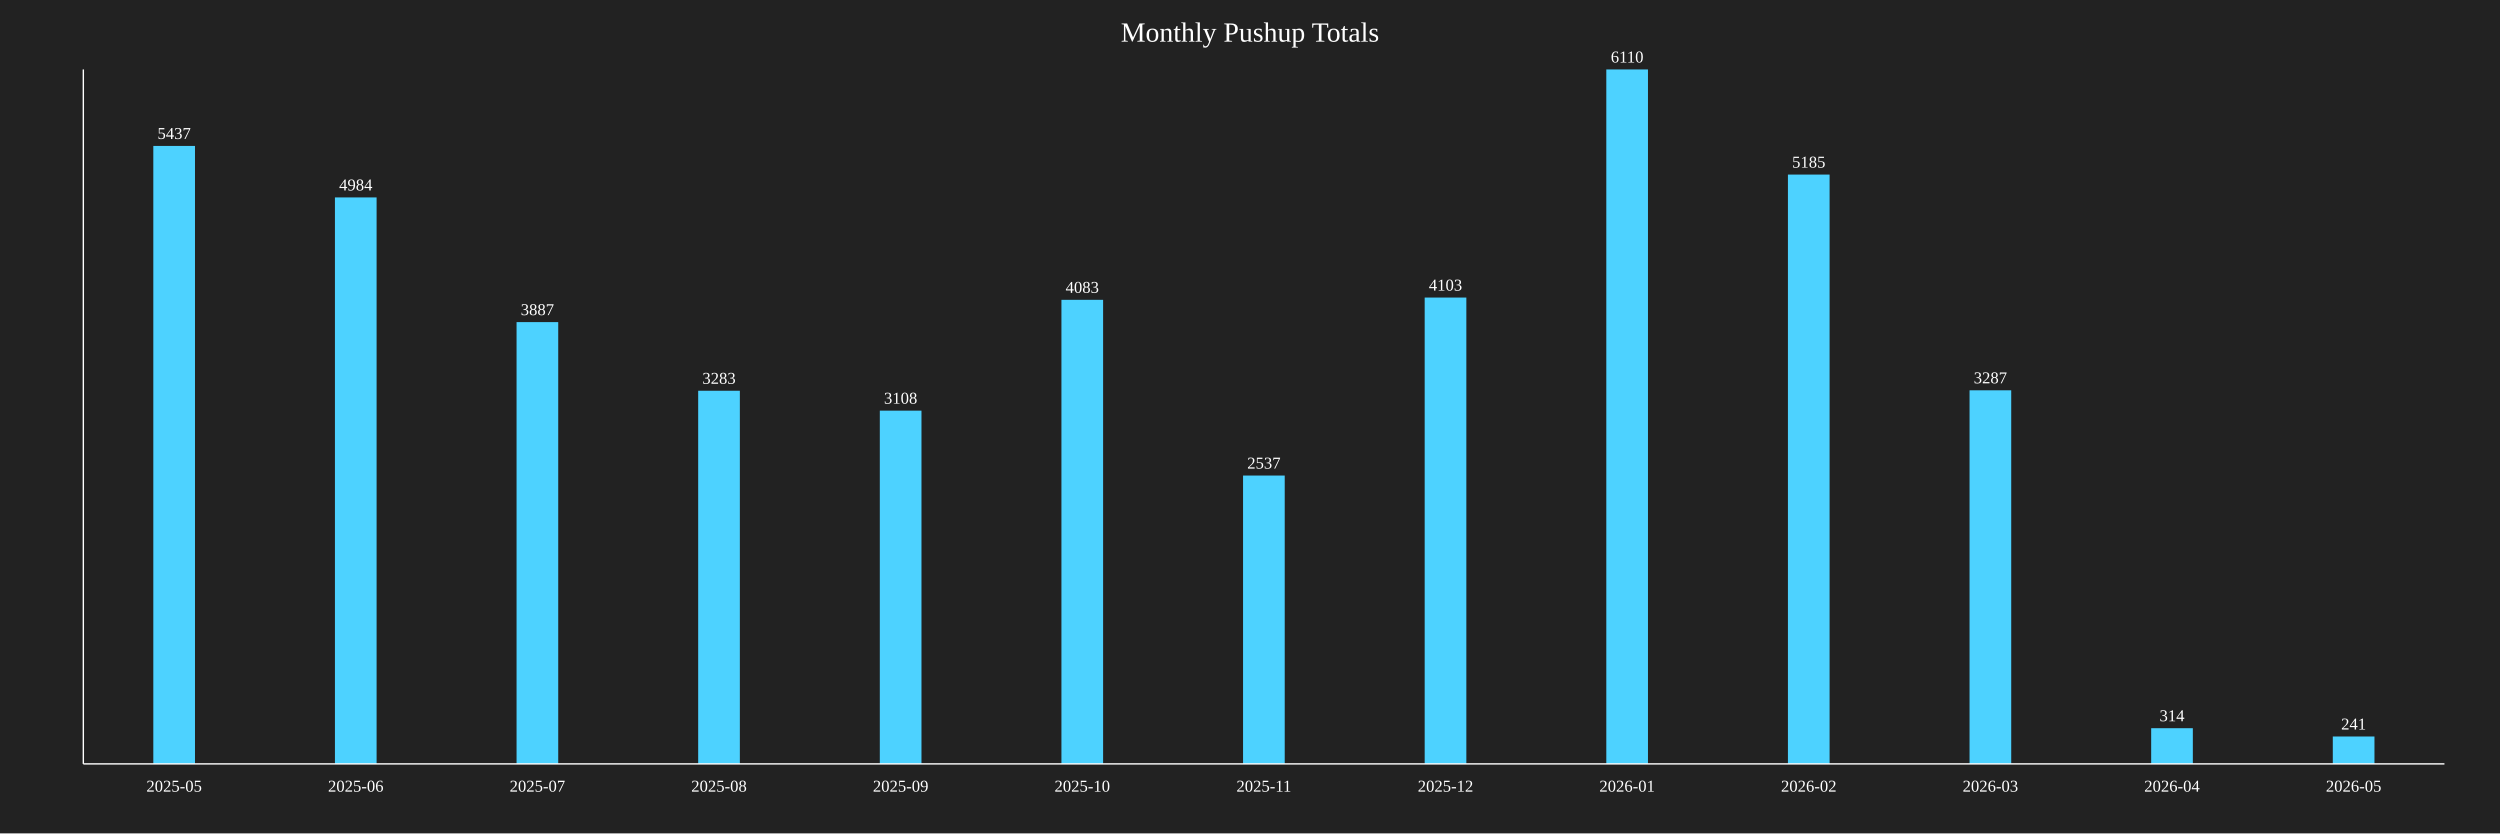
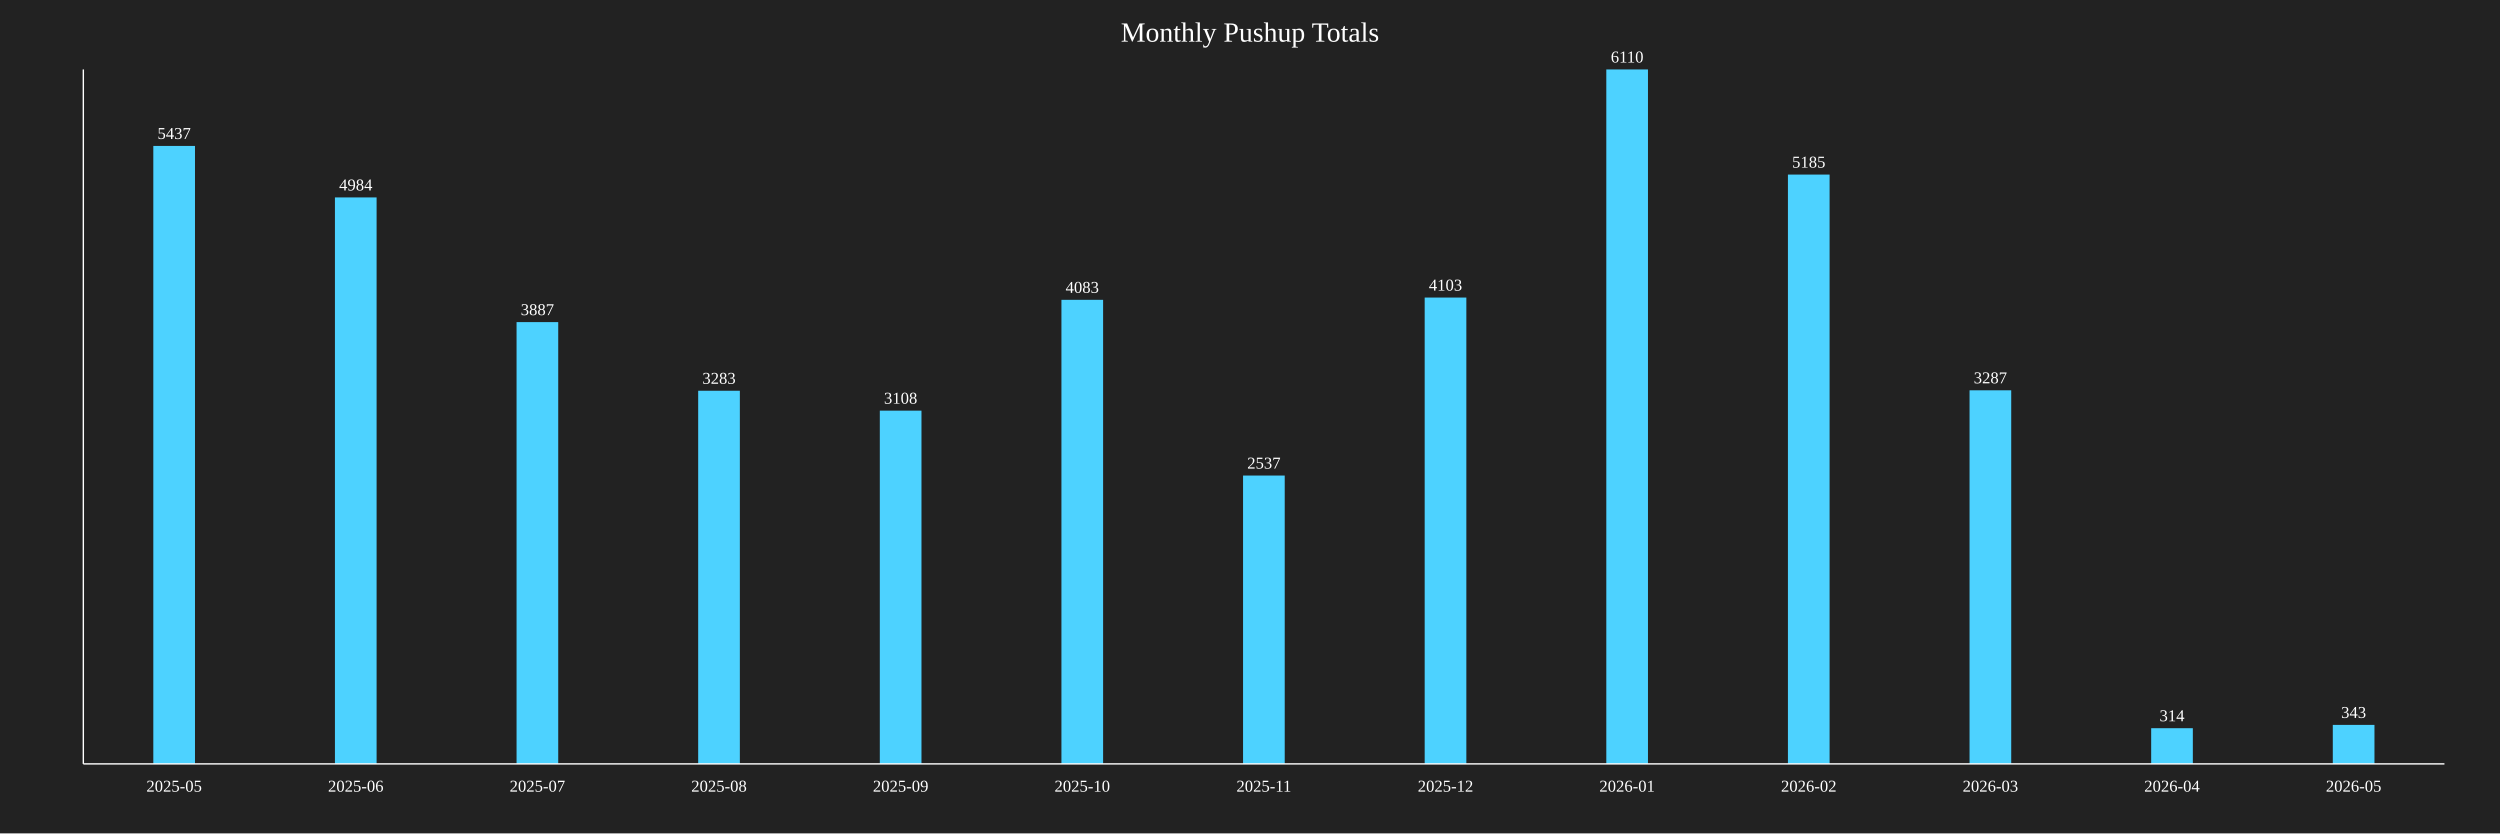
<svg xmlns="http://www.w3.org/2000/svg" baseProfile="full" height="600" version="1.1" width="1800">
  <defs />
  <rect fill="#222222" height="100%" width="100%" x="0" y="0" />
  <text fill="white" font-size="20" text-anchor="middle" x="900.0" y="30">Monthly Pushup Totals</text>
  <rect fill="#4DD2FF" height="444.926" width="30" x="110.385" y="105.074" />
  <text fill="white" font-size="12" text-anchor="middle" x="125.385" y="100.074">5437</text>
  <text fill="white" font-size="12" text-anchor="middle" x="125.385" y="570">2025-05</text>
  <rect fill="#4DD2FF" height="407.856" width="30" x="241.154" y="142.144" />
  <text fill="white" font-size="12" text-anchor="middle" x="256.154" y="137.144">4984</text>
  <text fill="white" font-size="12" text-anchor="middle" x="256.154" y="570">2025-06</text>
  <rect fill="#4DD2FF" height="318.085" width="30" x="371.923" y="231.915" />
  <text fill="white" font-size="12" text-anchor="middle" x="386.923" y="226.915">3887</text>
  <text fill="white" font-size="12" text-anchor="middle" x="386.923" y="570">2025-07</text>
  <rect fill="#4DD2FF" height="268.658" width="30" x="502.692" y="281.342" />
  <text fill="white" font-size="12" text-anchor="middle" x="517.692" y="276.342">3283</text>
  <text fill="white" font-size="12" text-anchor="middle" x="517.692" y="570">2025-08</text>
  <rect fill="#4DD2FF" height="254.337" width="30" x="633.462" y="295.663" />
  <text fill="white" font-size="12" text-anchor="middle" x="648.462" y="290.663">3108</text>
  <text fill="white" font-size="12" text-anchor="middle" x="648.462" y="570">2025-09</text>
  <rect fill="#4DD2FF" height="334.124" width="30" x="764.231" y="215.876" />
  <text fill="white" font-size="12" text-anchor="middle" x="779.231" y="210.876">4083</text>
  <text fill="white" font-size="12" text-anchor="middle" x="779.231" y="570">2025-10</text>
  <rect fill="#4DD2FF" height="207.61" width="30" x="895.0" y="342.39" />
  <text fill="white" font-size="12" text-anchor="middle" x="910.0" y="337.39">2537</text>
  <text fill="white" font-size="12" text-anchor="middle" x="910.0" y="570">2025-11</text>
  <rect fill="#4DD2FF" height="335.761" width="30" x="1025.769" y="214.239" />
  <text fill="white" font-size="12" text-anchor="middle" x="1040.769" y="209.239">4103</text>
  <text fill="white" font-size="12" text-anchor="middle" x="1040.769" y="570">2025-12</text>
  <rect fill="#4DD2FF" height="500.0" width="30" x="1156.538" y="50.0" />
  <text fill="white" font-size="12" text-anchor="middle" x="1171.538" y="45.0">6110</text>
  <text fill="white" font-size="12" text-anchor="middle" x="1171.538" y="570">2026-01</text>
  <rect fill="#4DD2FF" height="424.304" width="30" x="1287.308" y="125.696" />
  <text fill="white" font-size="12" text-anchor="middle" x="1302.308" y="120.696">5185</text>
  <text fill="white" font-size="12" text-anchor="middle" x="1302.308" y="570">2026-02</text>
  <rect fill="#4DD2FF" height="268.985" width="30" x="1418.077" y="281.015" />
  <text fill="white" font-size="12" text-anchor="middle" x="1433.077" y="276.015">3287</text>
  <text fill="white" font-size="12" text-anchor="middle" x="1433.077" y="570">2026-03</text>
  <rect fill="#4DD2FF" height="25.696" width="30" x="1548.846" y="524.304" />
  <text fill="white" font-size="12" text-anchor="middle" x="1563.846" y="519.304">314</text>
  <text fill="white" font-size="12" text-anchor="middle" x="1563.846" y="570">2026-04</text>
-   <rect fill="#4DD2FF" height="19.722" width="30" x="1679.615" y="530.278" />
-   <text fill="white" font-size="12" text-anchor="middle" x="1694.615" y="525.278">241</text>
+   <rect fill="#4DD2FF" height="28.069" width="30" x="1679.615" y="521.931" />
+   <text fill="white" font-size="12" text-anchor="middle" x="1694.615" y="516.931">343</text>
  <text fill="white" font-size="12" text-anchor="middle" x="1694.615" y="570">2026-05</text>
  <line stroke="white" x1="60" x2="60" y1="50" y2="550" />
  <line stroke="white" x1="60" x2="1760" y1="550" y2="550" />
</svg>
